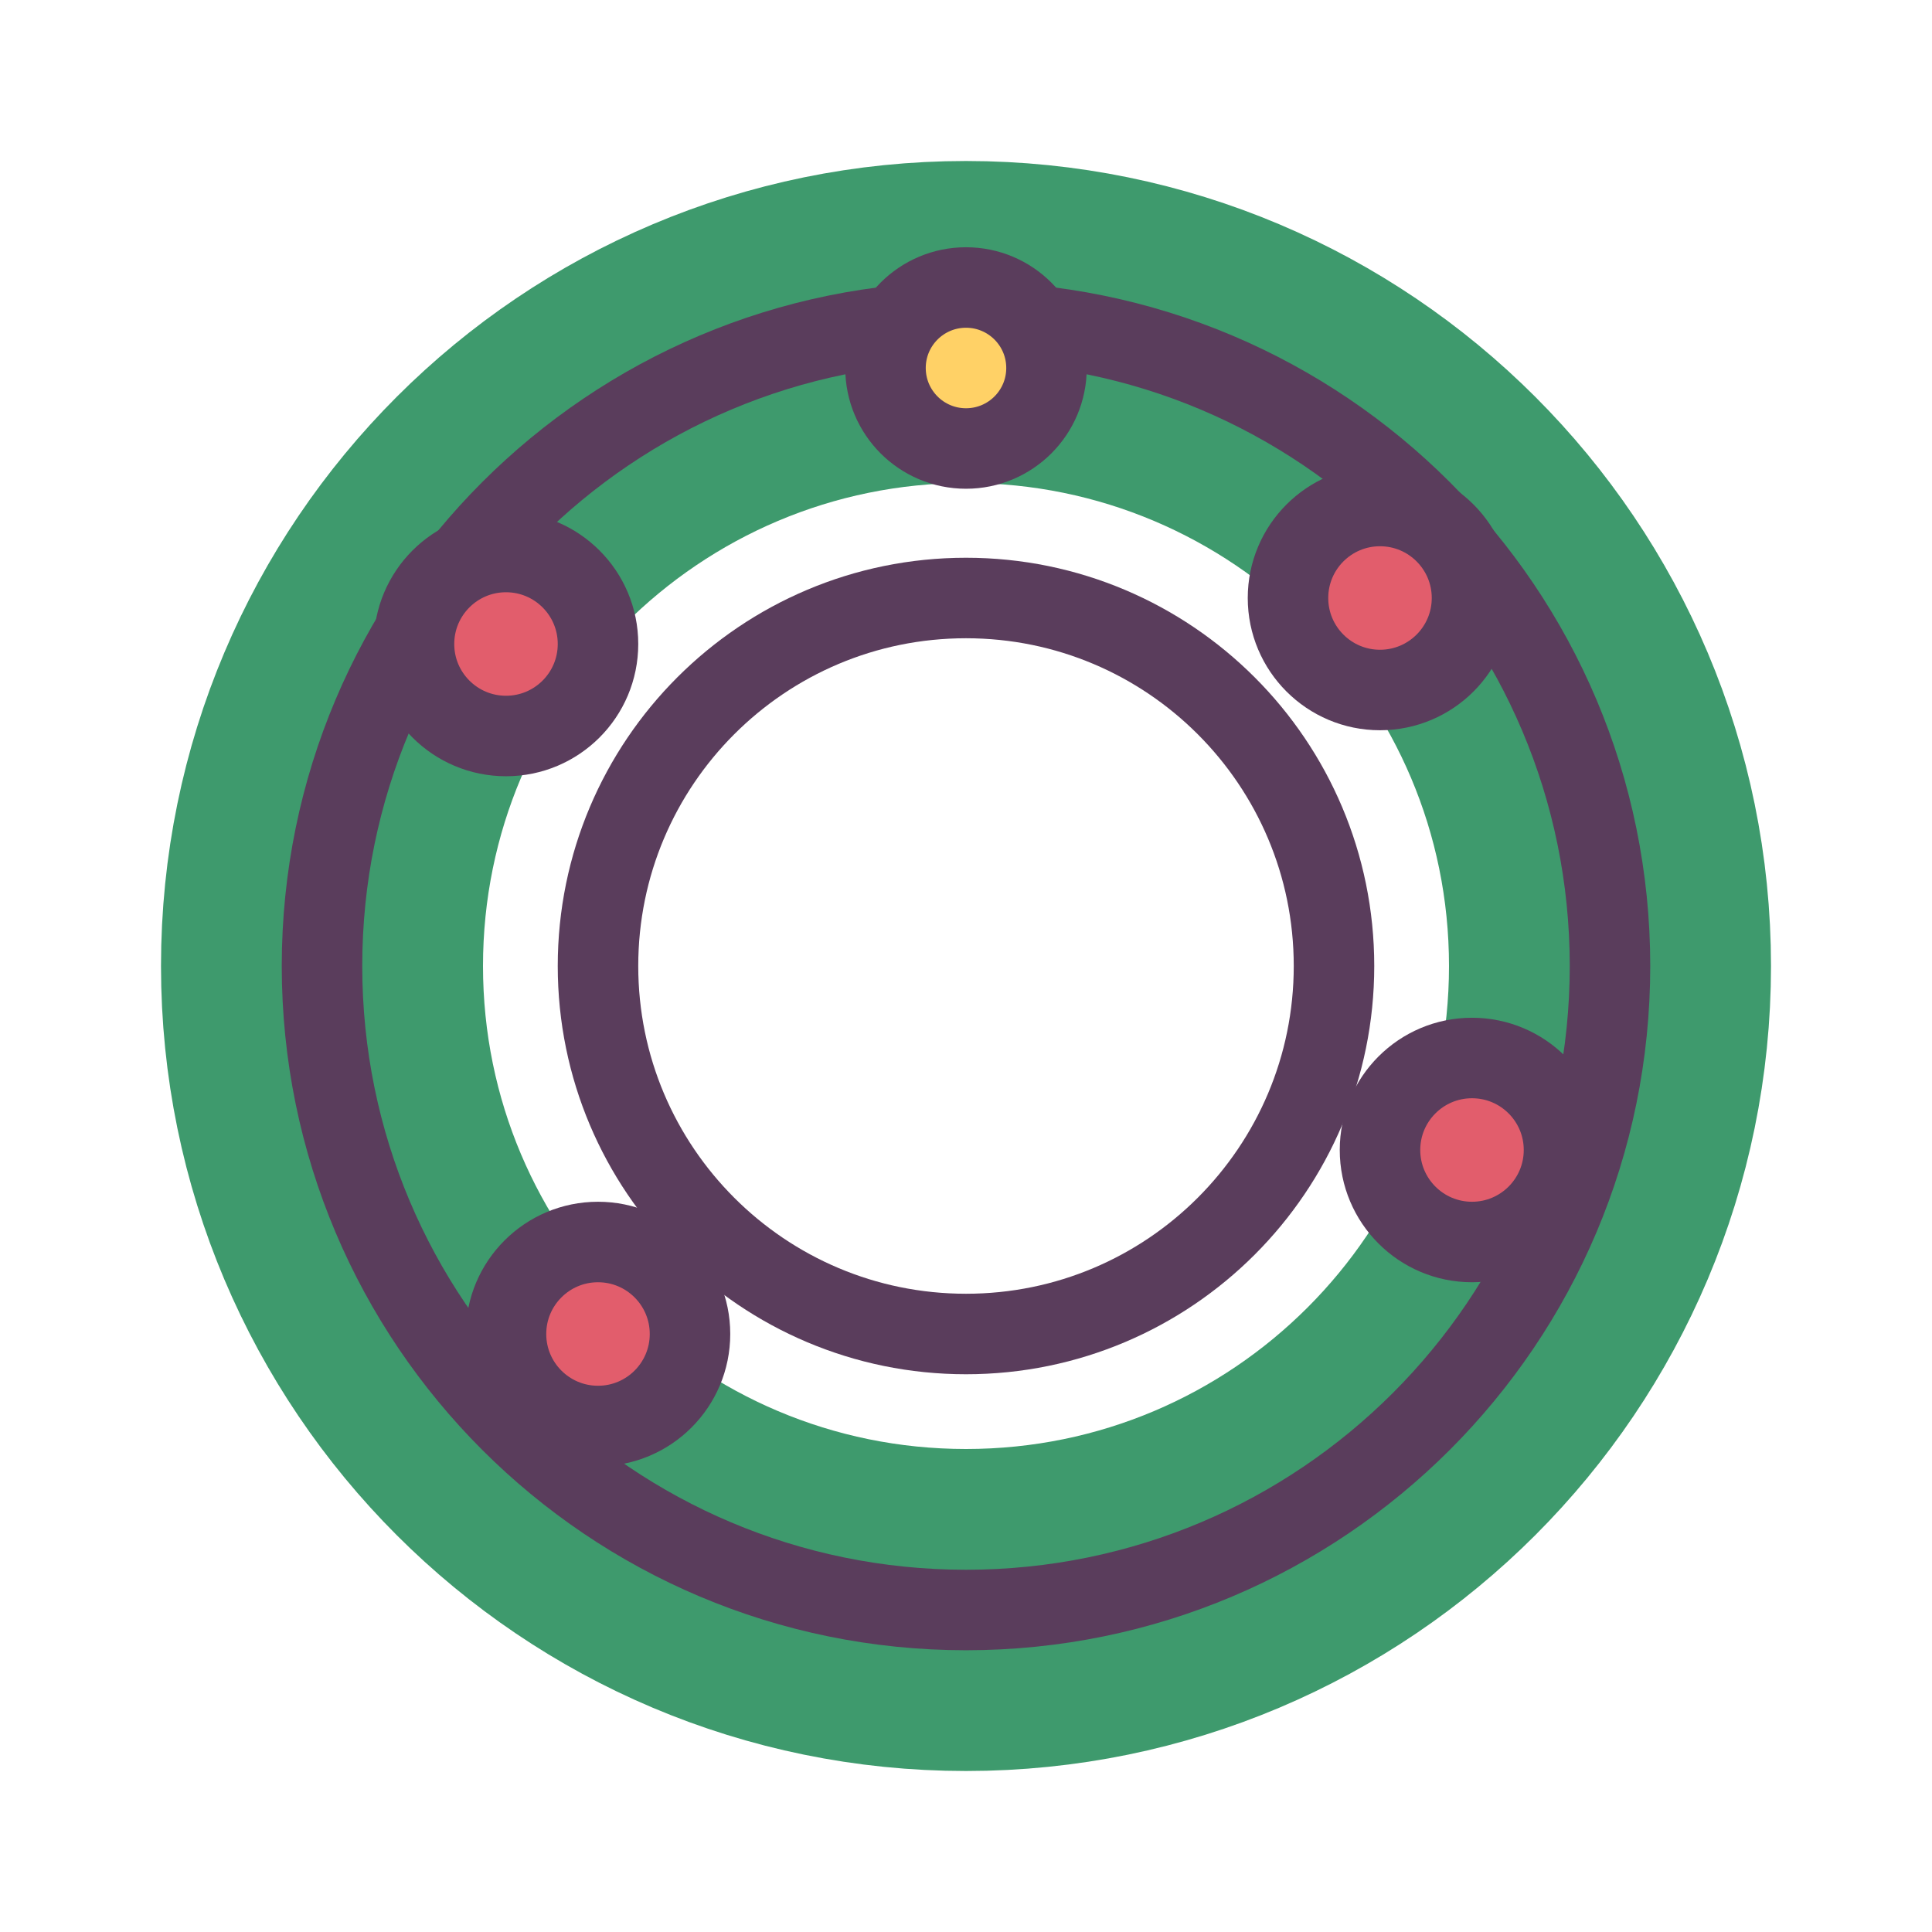
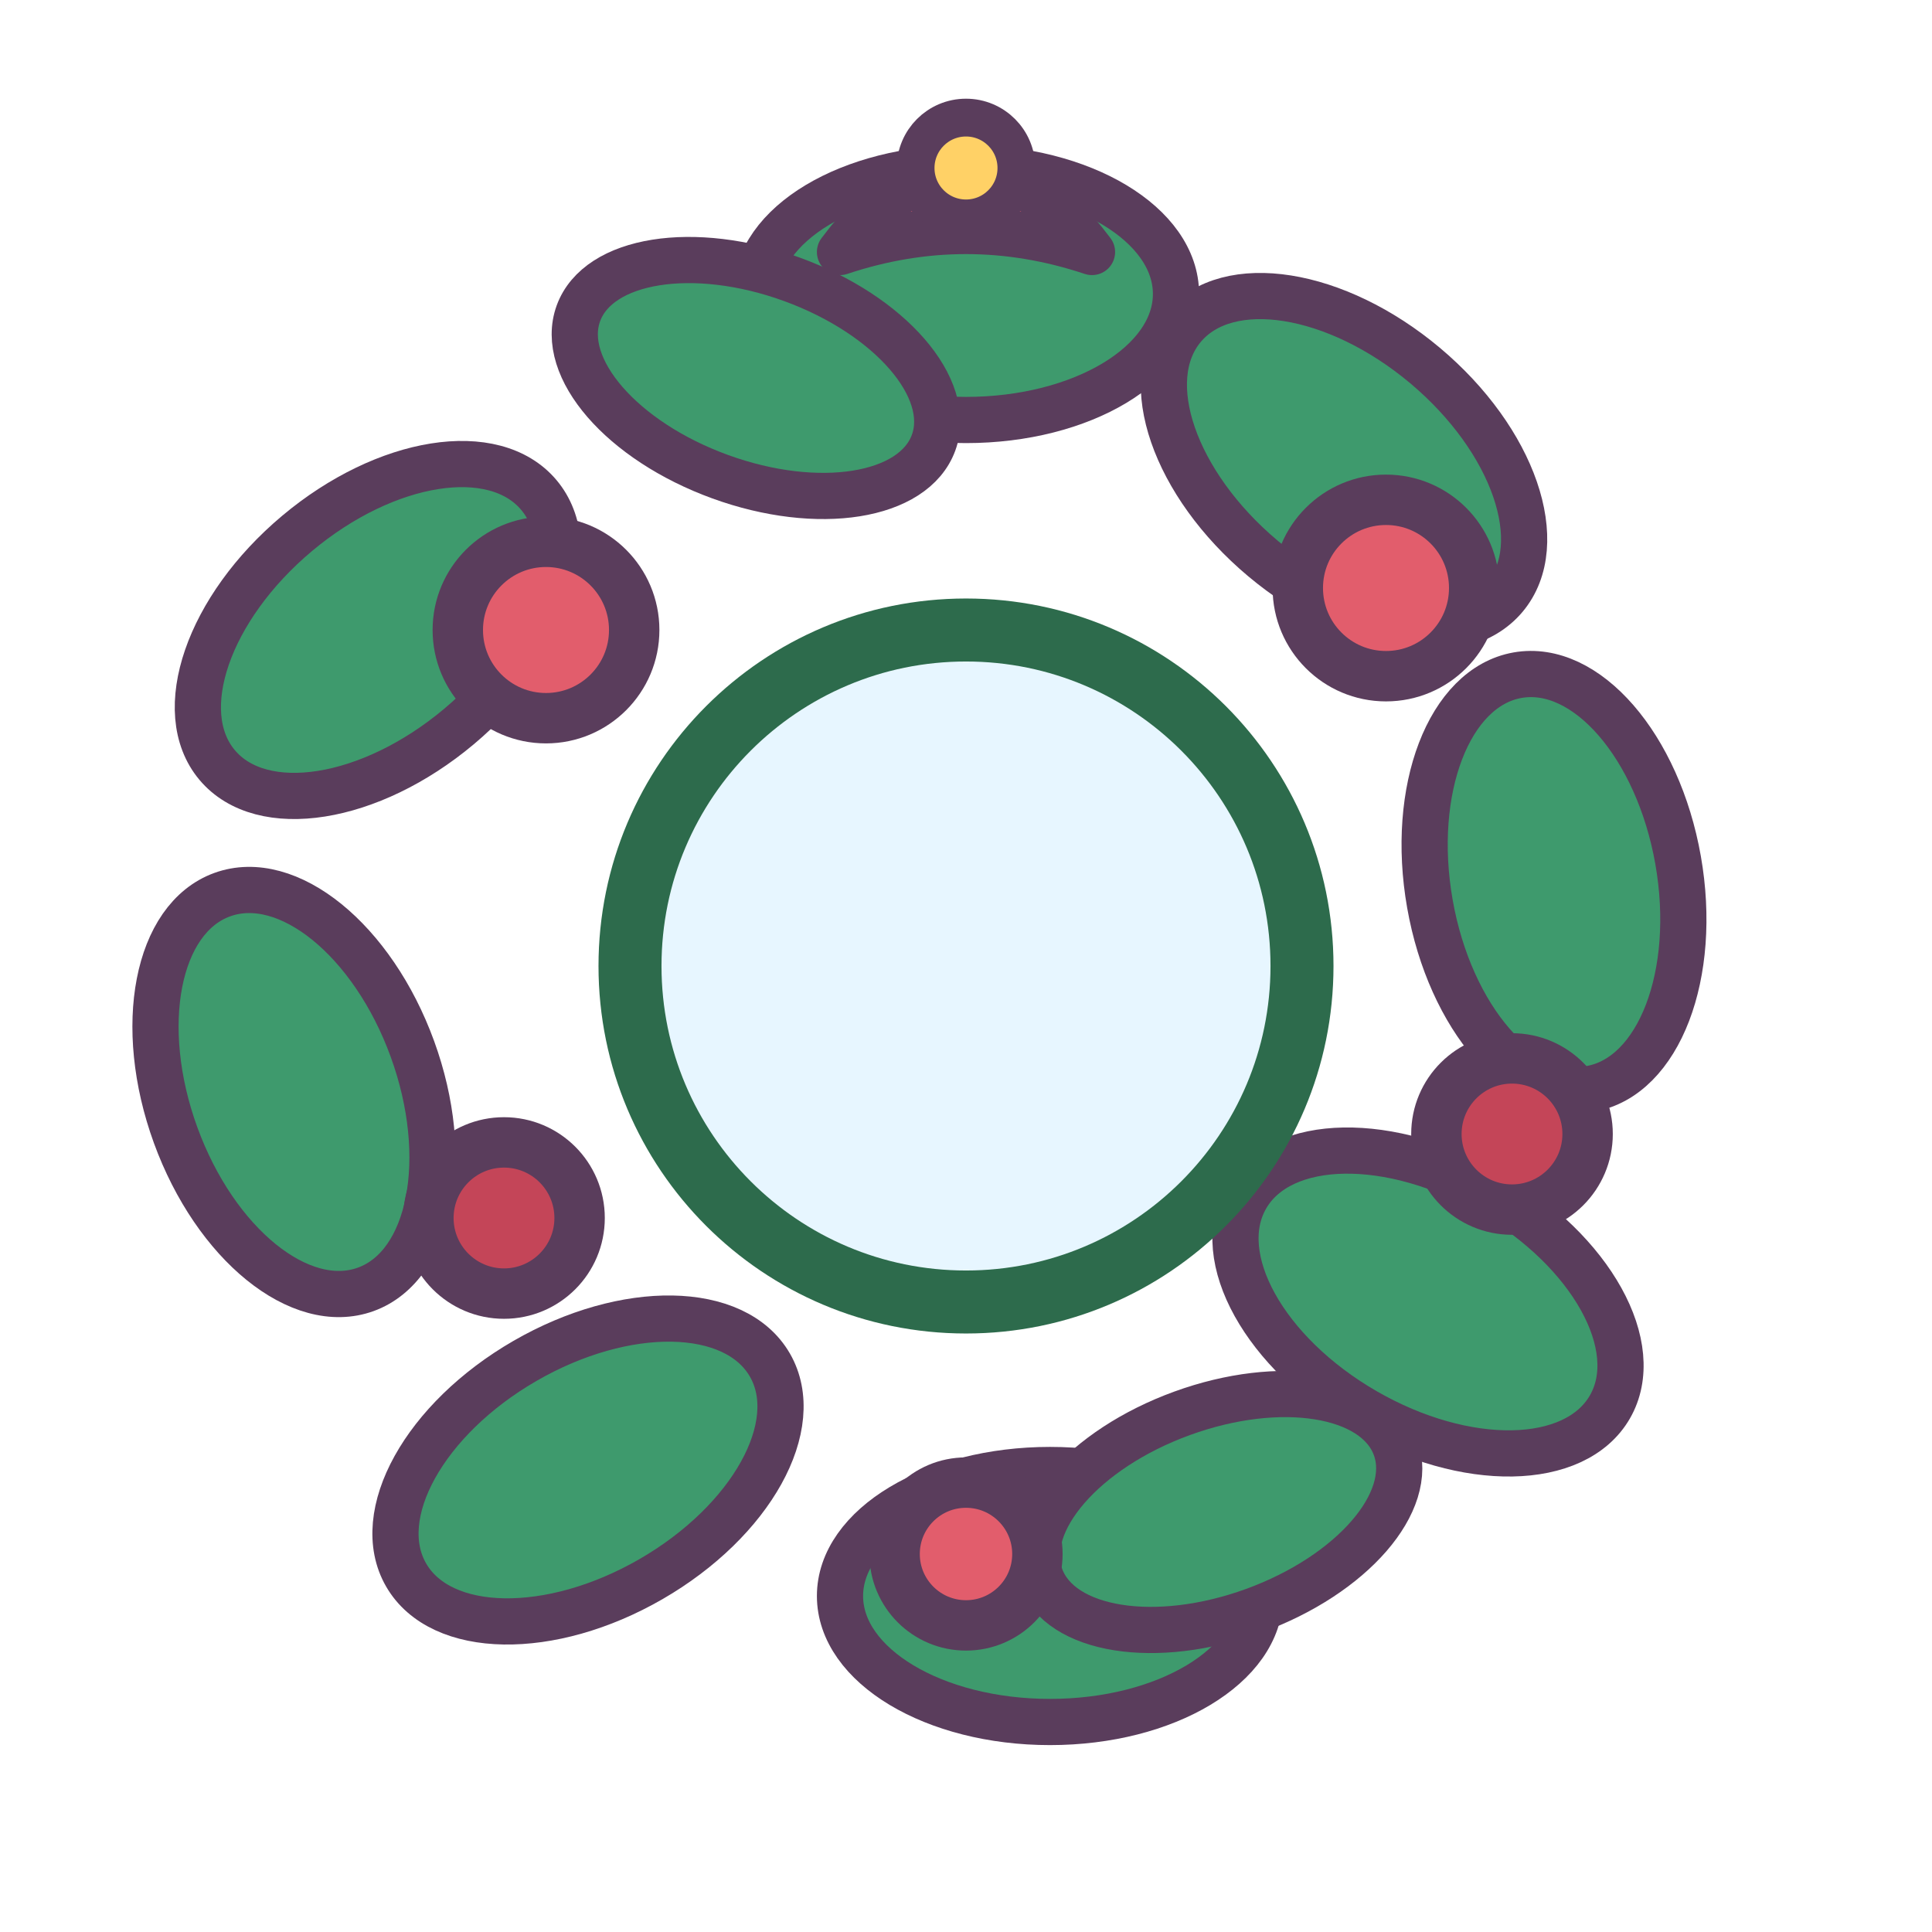
- <svg xmlns="http://www.w3.org/2000/svg" viewBox="8 8 84 84">
-   <circle cx="50" cy="50" r="28" fill="none" stroke="#3e9a6d" stroke-width="14" />
-   <circle cx="50" cy="50" r="28" fill="none" stroke="#5a3d5c" stroke-width="3.5" stroke-linejoin="round" stroke-linecap="round" />
-   <circle cx="50" cy="50" r="16" fill="none" stroke="#5a3d5c" stroke-width="3.5" stroke-linejoin="round" stroke-linecap="round" />
-   <circle cx="30" cy="36" r="4" fill="#e25d6c" stroke="#5a3d5c" stroke-width="3.5" stroke-linejoin="round" stroke-linecap="round" />
-   <circle cx="68" cy="34" r="4" fill="#e25d6c" stroke="#5a3d5c" stroke-width="3.5" stroke-linejoin="round" stroke-linecap="round" />
-   <circle cx="72" cy="58" r="4" fill="#e25d6c" stroke="#5a3d5c" stroke-width="3.5" stroke-linejoin="round" stroke-linecap="round" />
-   <circle cx="34" cy="66" r="4" fill="#e25d6c" stroke="#5a3d5c" stroke-width="3.5" stroke-linejoin="round" stroke-linecap="round" />
-   <circle cx="50" cy="24" r="3.5" fill="#ffd166" stroke="#5a3d5c" stroke-width="3.5" stroke-linejoin="round" stroke-linecap="round" />
+ <svg xmlns="http://www.w3.org/2000/svg" viewBox="4 4 92 92">
+   <g fill="#3e9a6d" stroke="#5a3d5c" stroke-width="2.2" stroke-linejoin="round">
+     <ellipse cx="50" cy="18" rx="10" ry="6" />
+     <ellipse cx="68" cy="26" rx="10" ry="6" transform="rotate(40 68 26)" />
+     <ellipse cx="78" cy="46" rx="10" ry="6" transform="rotate(80 78 46)" />
+     <ellipse cx="72" cy="66" rx="10" ry="6" transform="rotate(30 72 66)" />
+     <ellipse cx="54" cy="80" rx="10" ry="6" />
+     <ellipse cx="32" cy="74" rx="10" ry="6" transform="rotate(-30 32 74)" />
+     <ellipse cx="18" cy="56" rx="10" ry="6" transform="rotate(70 18 56)" />
+     <ellipse cx="22" cy="34" rx="10" ry="6" transform="rotate(-40 22 34)" />
+     <ellipse cx="40" cy="22" rx="9" ry="5" transform="rotate(20 40 22)" />
+     <ellipse cx="62" cy="76" rx="9" ry="5" transform="rotate(-20 62 76)" />
+   </g>
+   <circle cx="50" cy="50" r="16" fill="#e7f6ff" stroke="#2d6b4c" stroke-width="3" />
+   <circle cx="30" cy="34" r="4.2" fill="#e25d6c" stroke="#5a3d5c" stroke-width="2.4" />
+   <circle cx="70" cy="32" r="4.2" fill="#e25d6c" stroke="#5a3d5c" stroke-width="2.4" />
+   <circle cx="76" cy="58" r="3.6" fill="#c44558" stroke="#5a3d5c" stroke-width="2.4" />
+   <circle cx="28" cy="62" r="3.6" fill="#c44558" stroke="#5a3d5c" stroke-width="2.4" />
+   <circle cx="50" cy="78" r="3.4" fill="#e25d6c" stroke="#5a3d5c" stroke-width="2.4" />
+   <path d="M44 16 Q50 8 56 16 Q50 14 44 16 Z" fill="#e25d6c" stroke="#5a3d5c" stroke-width="2.2" stroke-linejoin="round" />
+   <circle cx="50" cy="12" r="2.4" fill="#ffd166" stroke="#5a3d5c" stroke-width="1.8" />
</svg>
